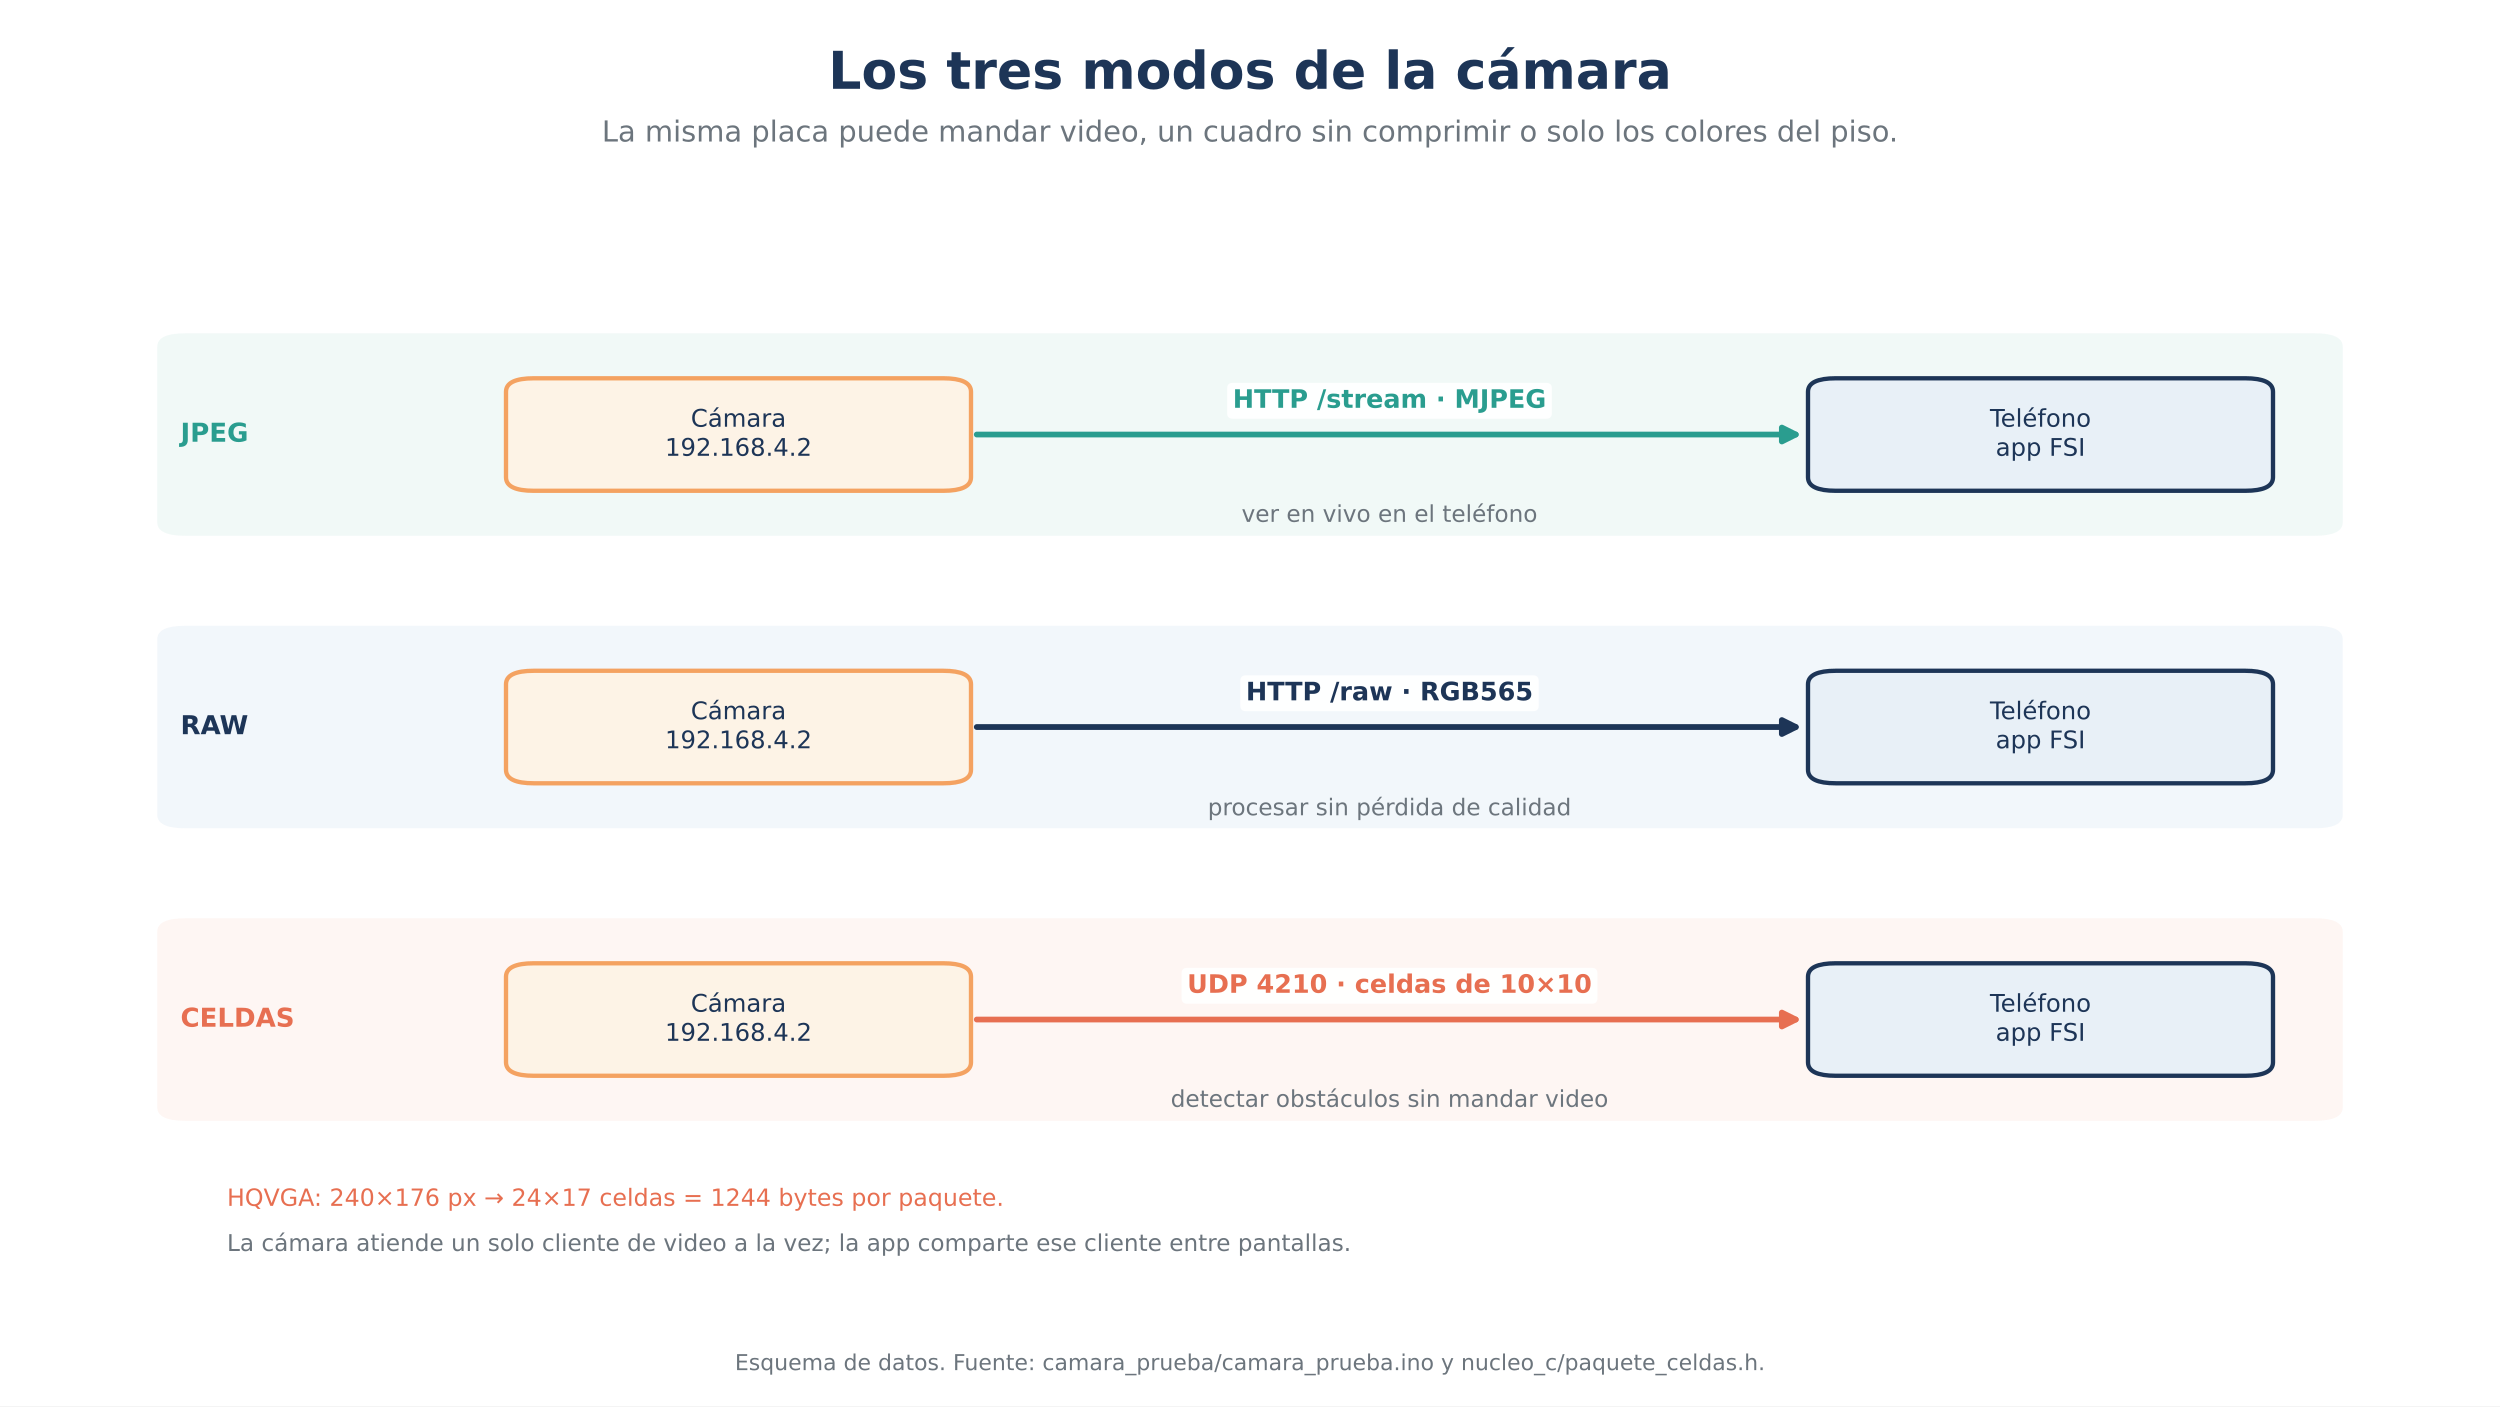
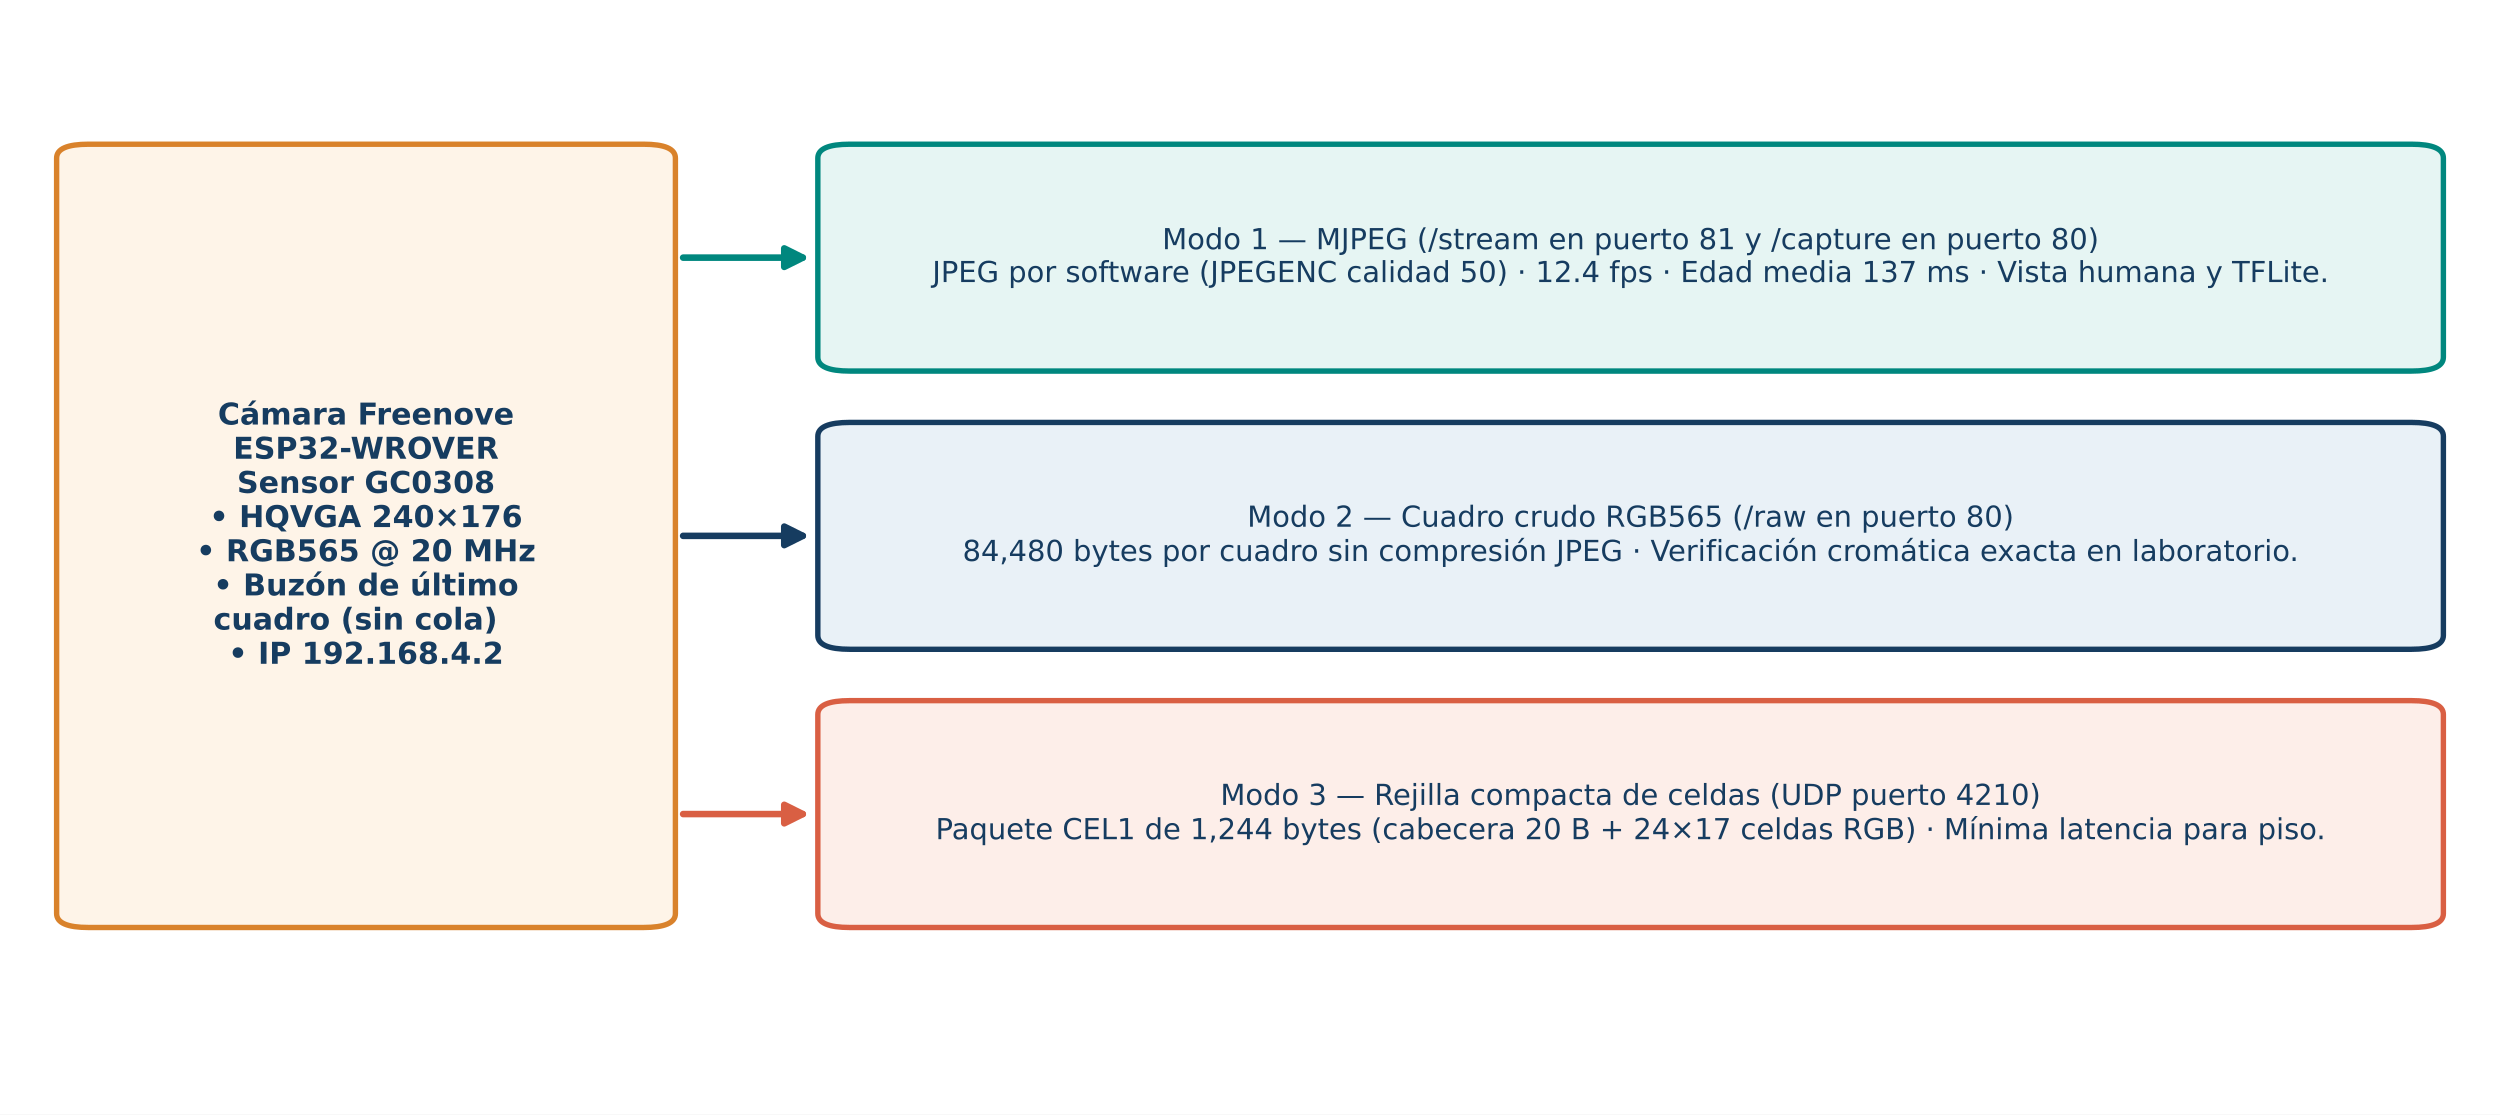
- <svg xmlns="http://www.w3.org/2000/svg" width="864pt" height="486pt" viewBox="0 0 864 486" version="1.1">
+ <svg xmlns="http://www.w3.org/2000/svg" width="647.64pt" height="288.72pt" viewBox="0 0 647.64 288.72" version="1.1">
  <defs>
    <style type="text/css">*{stroke-linejoin: round; stroke-linecap: butt}</style>
  </defs>
  <g id="figure_1">
    <g id="patch_1">
-       <path d="M 0 486  L 864 486  L 864 0  L 0 0  z " style="fill: #ffffff" />
+       <path d="M 0 288.72  L 647.64 288.72  L 647.64 0  L 0 0  z " style="fill: #ffffff" />
    </g>
    <g id="axes_1">
      <g id="patch_2">
-         <path d="M 63.988 185.166  L 800.012 185.166  Q 809.654 185.166 809.654 180.5  L 809.654 119.848  Q 809.654 115.182 800.012 115.182  L 63.988 115.182  Q 54.346 115.182 54.346 119.848  L 54.346 180.5  Q 54.346 185.166 63.988 185.166  z " clip-path="url(#p015684c38d)" style="fill: #e6f4f1; opacity: 0.55" />
+         <path d="M 22.935 240.271  L 166.698 240.271  Q 174.968 240.271 174.968 236.668  L 174.968 40.964  Q 174.968 37.361 166.698 37.361  L 22.935 37.361  Q 14.666 37.361 14.666 40.964  L 14.666 236.668  Q 14.666 240.271 22.935 240.271  z " clip-path="url(#p26d8e451bc)" style="fill: #fef4e8; stroke: #d9822b; stroke-width: 1.4; stroke-linejoin: miter" />
      </g>
      <g id="patch_3">
-         <path d="M 63.988 286.254  L 800.012 286.254  Q 809.654 286.254 809.654 281.588  L 809.654 220.936  Q 809.654 216.27 800.012 216.27  L 63.988 216.27  Q 54.346 216.27 54.346 220.936  L 54.346 281.588  Q 54.346 286.254 63.988 286.254  z " clip-path="url(#p015684c38d)" style="fill: #e8f0f7; opacity: 0.55" />
+         <path d="M 220.132 96.127  L 624.705 96.127  Q 632.974 96.127 632.974 92.524  L 632.974 40.964  Q 632.974 37.361 624.705 37.361  L 220.132 37.361  Q 211.863 37.361 211.863 40.964  L 211.863 92.524  Q 211.863 96.127 220.132 96.127  z " clip-path="url(#p26d8e451bc)" style="fill: #e6f5f3; stroke: #00877e; stroke-width: 1.4; stroke-linejoin: miter" />
      </g>
      <g id="patch_4">
-         <path d="M 63.988 387.342  L 800.012 387.342  Q 809.654 387.342 809.654 382.676  L 809.654 322.024  Q 809.654 317.358 800.012 317.358  L 63.988 317.358  Q 54.346 317.358 54.346 322.024  L 54.346 382.676  Q 54.346 387.342 63.988 387.342  z " clip-path="url(#p015684c38d)" style="fill: #fdeee9; opacity: 0.55" />
+         <path d="M 220.132 168.199  L 624.705 168.199  Q 632.974 168.199 632.974 164.596  L 632.974 113.036  Q 632.974 109.433 624.705 109.433  L 220.132 109.433  Q 211.863 109.433 211.863 113.036  L 211.863 164.596  Q 211.863 168.199 220.132 168.199  z " clip-path="url(#p26d8e451bc)" style="fill: #e9f1f7; stroke: #163c60; stroke-width: 1.4; stroke-linejoin: miter" />
      </g>
      <g id="patch_5">
-         <path d="M 337.577 150.174  Q 480.209 150.174 620.606 150.174  " clip-path="url(#p015684c38d)" style="fill: none; stroke: #2a9d8f; stroke-width: 2; stroke-linecap: round" />
-         <path d="M 615.806 147.774  L 620.606 150.174  L 615.806 152.574  z " clip-path="url(#p015684c38d)" style="fill: #2a9d8f; stroke: #2a9d8f; stroke-width: 2; stroke-linecap: round" />
+         <path d="M 220.132 240.271  L 624.705 240.271  Q 632.974 240.271 632.974 236.668  L 632.974 185.108  Q 632.974 181.505 624.705 181.505  L 220.132 181.505  Q 211.863 181.505 211.863 185.108  L 211.863 236.668  Q 211.863 240.271 220.132 240.271  z " clip-path="url(#p26d8e451bc)" style="fill: #fdeee9; stroke: #d95f43; stroke-width: 1.4; stroke-linejoin: miter" />
+       </g>
+       <g id="text_1">
+         <text style="fill: #163c60; font: 700 7.8px 'DejaVu Sans'" transform="translate(56.44141 109.9834)">Cámara Freenove</text>
+         <text style="fill: #163c60; font: 700 7.8px 'DejaVu Sans'" transform="translate(60.4121 118.8362)">ESP32-WROVER</text>
+         <text style="fill: #163c60; font: 700 7.8px 'DejaVu Sans'" transform="translate(61.38771 127.6891)">Sensor GC0308</text>
+         <text style="fill: #163c60; font: 700 7.8px 'DejaVu Sans'" transform="translate(54.24218 136.5419)">• HQVGA 240×176</text>
+         <text style="fill: #163c60; font: 700 7.8px 'DejaVu Sans'" transform="translate(50.83394 145.3947)">• RGB565 @ 20 MHz</text>
+         <text style="fill: #163c60; font: 700 7.8px 'DejaVu Sans'" transform="translate(55.28177 154.2476)">• Buzón de último</text>
+         <text style="fill: #163c60; font: 700 7.8px 'DejaVu Sans'" transform="translate(55.31224 163.1004)">  cuadro (sin cola)</text>
+         <text style="fill: #163c60; font: 700 7.8px 'DejaVu Sans'" transform="translate(59.14643 171.9532)">• IP 192.168.4.2</text>
+       </g>
+       <g id="text_2">
+         <text style="fill: #163c60; font: 7.5px 'DejaVu Sans'" transform="translate(301.0809 64.55736)">Modo 1 — MJPEG (/stream en puerto 81 y /capture en puerto 80)</text>
+         <text style="fill: #163c60; font: 7.5px 'DejaVu Sans'" transform="translate(241.5245 73.0697)">JPEG por software (JPEGENC calidad 50) · 12.4 fps · Edad media 137 ms · Vista humana y TFLite.</text>
+       </g>
+       <g id="text_3">
+         <text style="fill: #163c60; font: 7.5px 'DejaVu Sans'" transform="translate(323.1057 136.4464)">Modo 2 — Cuadro crudo RGB565 (/raw en puerto 80)</text>
+         <text style="fill: #163c60; font: 7.5px 'DejaVu Sans'" transform="translate(249.3561 145.3247)">84,480 bytes por cuadro sin compresión JPEG · Verificación cromática exacta en laboratorio.</text>
+       </g>
+       <g id="text_4">
+         <text style="fill: #163c60; font: 7.5px 'DejaVu Sans'" transform="translate(316.1582 208.5184)">Modo 3 — Rejilla compacta de celdas (UDP puerto 4210)</text>
+         <text style="fill: #163c60; font: 7.5px 'DejaVu Sans'" transform="translate(242.3659 217.3967)">Paquete CEL1 de 1,244 bytes (cabecera 20 B + 24×17 celdas RGB) · Mínima latencia para piso.</text>
      </g>
      <g id="patch_6">
-         <path d="M 337.577 251.262  Q 480.209 251.262 620.606 251.262  " clip-path="url(#p015684c38d)" style="fill: none; stroke: #1d3557; stroke-width: 2; stroke-linecap: round" />
-         <path d="M 615.806 248.862  L 620.606 251.262  L 615.806 253.662  z " clip-path="url(#p015684c38d)" style="fill: #1d3557; stroke: #1d3557; stroke-width: 2; stroke-linecap: round" />
+         <path d="M 176.972 66.744  Q 193.419 66.744 207.965 66.744  " clip-path="url(#p26d8e451bc)" style="fill: none; stroke: #00877e; stroke-width: 1.7; stroke-linecap: round" />
+         <path d="M 203.165 64.344  L 207.965 66.744  L 203.165 69.144  z " clip-path="url(#p26d8e451bc)" style="fill: #00877e; stroke: #00877e; stroke-width: 1.7; stroke-linecap: round" />
      </g>
      <g id="patch_7">
-         <path d="M 337.577 352.35  Q 480.209 352.35 620.606 352.35  " clip-path="url(#p015684c38d)" style="fill: none; stroke: #e76f51; stroke-width: 2; stroke-linecap: round" />
-         <path d="M 615.806 349.95  L 620.606 352.35  L 615.806 354.75  z " clip-path="url(#p015684c38d)" style="fill: #e76f51; stroke: #e76f51; stroke-width: 2; stroke-linecap: round" />
+         <path d="M 176.972 138.816  Q 193.419 138.816 207.965 138.816  " clip-path="url(#p26d8e451bc)" style="fill: none; stroke: #163c60; stroke-width: 1.7; stroke-linecap: round" />
+         <path d="M 203.165 136.416  L 207.965 138.816  L 203.165 141.216  z " clip-path="url(#p26d8e451bc)" style="fill: #163c60; stroke: #163c60; stroke-width: 1.7; stroke-linecap: round" />
      </g>
      <g id="patch_8">
-         <path d="M 184.516 169.614  L 325.935 169.614  Q 335.578 169.614 335.578 164.948  L 335.578 135.4  Q 335.578 130.734 325.935 130.734  L 184.516 130.734  Q 174.874 130.734 174.874 135.4  L 174.874 164.948  Q 174.874 169.614 184.516 169.614  z " clip-path="url(#p015684c38d)" style="fill: #fdf3e6; stroke: #f4a261; stroke-width: 1.5; stroke-linejoin: miter" />
+         <path d="M 176.972 210.888  Q 193.419 210.888 207.965 210.888  " clip-path="url(#p26d8e451bc)" style="fill: none; stroke: #d95f43; stroke-width: 1.7; stroke-linecap: round" />
+         <path d="M 203.165 208.488  L 207.965 210.888  L 203.165 213.288  z " clip-path="url(#p26d8e451bc)" style="fill: #d95f43; stroke: #d95f43; stroke-width: 1.7; stroke-linecap: round" />
      </g>
-       <g id="patch_9">
-         <path d="M 634.487 169.614  L 775.907 169.614  Q 785.549 169.614 785.549 164.948  L 785.549 135.4  Q 785.549 130.734 775.907 130.734  L 634.487 130.734  Q 624.845 130.734 624.845 135.4  L 624.845 164.948  Q 624.845 169.614 634.487 169.614  z " clip-path="url(#p015684c38d)" style="fill: #e8f0f7; stroke: #1d3557; stroke-width: 1.5; stroke-linejoin: miter" />
-       </g>
-       <g id="patch_10">
-         <path d="M 184.516 270.702  L 325.935 270.702  Q 335.578 270.702 335.578 266.036  L 335.578 236.488  Q 335.578 231.822 325.935 231.822  L 184.516 231.822  Q 174.874 231.822 174.874 236.488  L 174.874 266.036  Q 174.874 270.702 184.516 270.702  z " clip-path="url(#p015684c38d)" style="fill: #fdf3e6; stroke: #f4a261; stroke-width: 1.5; stroke-linejoin: miter" />
-       </g>
-       <g id="patch_11">
-         <path d="M 634.487 270.702  L 775.907 270.702  Q 785.549 270.702 785.549 266.036  L 785.549 236.488  Q 785.549 231.822 775.907 231.822  L 634.487 231.822  Q 624.845 231.822 624.845 236.488  L 624.845 266.036  Q 624.845 270.702 634.487 270.702  z " clip-path="url(#p015684c38d)" style="fill: #e8f0f7; stroke: #1d3557; stroke-width: 1.5; stroke-linejoin: miter" />
-       </g>
-       <g id="patch_12">
-         <path d="M 184.516 371.79  L 325.935 371.79  Q 335.578 371.79 335.578 367.124  L 335.578 337.576  Q 335.578 332.91 325.935 332.91  L 184.516 332.91  Q 174.874 332.91 174.874 337.576  L 174.874 367.124  Q 174.874 371.79 184.516 371.79  z " clip-path="url(#p015684c38d)" style="fill: #fdf3e6; stroke: #f4a261; stroke-width: 1.5; stroke-linejoin: miter" />
-       </g>
-       <g id="patch_13">
-         <path d="M 634.487 371.79  L 775.907 371.79  Q 785.549 371.79 785.549 367.124  L 785.549 337.576  Q 785.549 332.91 775.907 332.91  L 634.487 332.91  Q 624.845 332.91 624.845 337.576  L 624.845 367.124  Q 624.845 371.79 634.487 371.79  z " clip-path="url(#p015684c38d)" style="fill: #e8f0f7; stroke: #1d3557; stroke-width: 1.5; stroke-linejoin: miter" />
-       </g>
-       <g id="text_1">
-         <text style="fill: #1d3557; font: 8.4px 'DejaVu Sans'" transform="translate(238.7537 147.4697)">Cámara</text>
-         <text style="fill: #1d3557; font: 8.4px 'DejaVu Sans'" transform="translate(229.8432 157.5141)">192.168.4.2</text>
-       </g>
-       <g id="text_2">
-         <text style="fill: #1d3557; font: 8.4px 'DejaVu Sans'" transform="translate(687.7301 147.4697)">Teléfono</text>
-         <text style="fill: #1d3557; font: 8.4px 'DejaVu Sans'" transform="translate(689.708 157.5141)">app FSI</text>
-       </g>
-       <g id="text_3">
-         <text style="fill: #6c757d; font: 8px 'DejaVu Sans'; text-anchor: middle" x="480.211" y="180.358" transform="rotate(-0 480.2112 180.3584)">ver en vivo en el teléfono</text>
-       </g>
-       <g id="text_4">
-         <text style="fill: #2a9d8f; font: 700 9px 'DejaVu Sans'; text-anchor: start" x="62.381" y="152.657" transform="rotate(-0 62.3808 152.6574)">JPEG</text>
-       </g>
-       <g id="text_5">
-         <text style="fill: #1d3557; font: 8.4px 'DejaVu Sans'" transform="translate(238.7537 248.5577)">Cámara</text>
-         <text style="fill: #1d3557; font: 8.4px 'DejaVu Sans'" transform="translate(229.8432 258.6021)">192.168.4.2</text>
-       </g>
-       <g id="text_6">
-         <text style="fill: #1d3557; font: 8.4px 'DejaVu Sans'" transform="translate(687.7301 248.5577)">Teléfono</text>
-         <text style="fill: #1d3557; font: 8.4px 'DejaVu Sans'" transform="translate(689.708 258.6021)">app FSI</text>
-       </g>
-       <g id="text_7">
-         <text style="fill: #6c757d; font: 8px 'DejaVu Sans'; text-anchor: middle" x="480.211" y="281.766" transform="rotate(-0 480.2112 281.7663)">procesar sin pérdida de calidad</text>
-       </g>
-       <g id="text_8">
-         <text style="fill: #1d3557; font: 700 9px 'DejaVu Sans'; text-anchor: start" x="62.381" y="253.745" transform="rotate(-0 62.3808 253.7454)">RAW</text>
-       </g>
-       <g id="text_9">
-         <text style="fill: #1d3557; font: 8.4px 'DejaVu Sans'" transform="translate(238.7537 349.6457)">Cámara</text>
-         <text style="fill: #1d3557; font: 8.4px 'DejaVu Sans'" transform="translate(229.8432 359.6901)">192.168.4.2</text>
-       </g>
-       <g id="text_10">
-         <text style="fill: #1d3557; font: 8.4px 'DejaVu Sans'" transform="translate(687.7301 349.6457)">Teléfono</text>
-         <text style="fill: #1d3557; font: 8.4px 'DejaVu Sans'" transform="translate(689.708 359.6901)">app FSI</text>
-       </g>
-       <g id="text_11">
-         <text style="fill: #6c757d; font: 8px 'DejaVu Sans'; text-anchor: middle" x="480.211" y="382.534" transform="rotate(-0 480.2112 382.5344)">detectar obstáculos sin mandar video</text>
-       </g>
-       <g id="text_12">
-         <text style="fill: #e76f51; font: 700 9px 'DejaVu Sans'; text-anchor: start" x="62.381" y="354.833" transform="rotate(-0 62.3808 354.8334)">CELDAS</text>
-       </g>
-       <g id="text_13">
-         <text style="fill: #e76f51; font: 8.2px 'DejaVu Sans'; text-anchor: start" x="78.451" y="416.741" transform="rotate(-0 78.4512 416.7407)">HQVGA: 240×176 px → 24×17 celdas = 1244 bytes por paquete.</text>
-       </g>
-       <g id="text_14">
-         <text style="fill: #6c757d; font: 8px 'DejaVu Sans'; text-anchor: start" x="78.451" y="432.334" transform="rotate(-0 78.4512 432.3342)">La cámara atiende un solo cliente de video a la vez; la app comparte ese cliente entre pantallas.</text>
-       </g>
-       <g id="text_15">
-         <g id="patch_14">
-           <path d="M 426.04 144.704  L 534.383 144.704  Q 536.319 144.704 536.319 142.768  L 536.319 134.252  Q 536.319 132.316 534.383 132.316  L 426.04 132.316  Q 424.104 132.316 424.104 134.252  L 424.104 142.768  Q 424.104 144.704 426.04 144.704  z " style="fill: #ffffff; opacity: 0.95" />
-         </g>
-         <text style="fill: #2a9d8f; font: 700 8.8px 'DejaVu Sans'; text-anchor: middle" x="480.211" y="140.938" transform="rotate(-0 480.2112 140.9383)">HTTP /stream · MJPEG</text>
-       </g>
-       <g id="text_16">
-         <g id="patch_15">
-           <path d="M 430.586 245.792  L 529.836 245.792  Q 531.772 245.792 531.772 243.856  L 531.772 235.34  Q 531.772 233.404 529.836 233.404  L 430.586 233.404  Q 428.65 233.404 428.65 235.34  L 428.65 243.856  Q 428.65 245.792 430.586 245.792  z " style="fill: #ffffff; opacity: 0.95" />
-         </g>
-         <text style="fill: #1d3557; font: 700 8.8px 'DejaVu Sans'; text-anchor: middle" x="480.211" y="242.026" transform="rotate(-0 480.2112 242.0263)">HTTP /raw · RGB565</text>
-       </g>
-       <g id="text_17">
-         <g id="patch_16">
-           <path d="M 410.279 346.88  L 550.143 346.88  Q 552.079 346.88 552.079 344.944  L 552.079 336.428  Q 552.079 334.492 550.143 334.492  L 410.279 334.492  Q 408.343 334.492 408.343 336.428  L 408.343 344.944  Q 408.343 346.88 410.279 346.88  z " style="fill: #ffffff; opacity: 0.95" />
-         </g>
-         <text style="fill: #e76f51; font: 700 8.8px 'DejaVu Sans'; text-anchor: middle" x="480.211" y="343.114" transform="rotate(-0 480.2112 343.1143)">UDP 4210 · celdas de 10×10</text>
-       </g>
-     </g>
-     <g id="text_18">
-       <text style="fill: #1d3557; font: 700 18px 'DejaVu Sans'; text-anchor: middle" x="432" y="30.687" transform="rotate(-0 432 30.68719)">Los tres modos de la cámara</text>
-     </g>
-     <g id="text_19">
-       <text style="fill: #6c757d; font: 10px 'DejaVu Sans'; text-anchor: middle" x="432" y="48.908" transform="rotate(-0 432 48.90844)">La misma placa puede mandar video, un cuadro sin comprimir o solo los colores del piso.</text>
-     </g>
-     <g id="text_20">
-       <text style="fill: #6c757d; font: 7.6px 'DejaVu Sans'; text-anchor: middle" x="432" y="473.516" transform="rotate(-0 432 473.5161)">Esquema de datos. Fuente: camara_prueba/camara_prueba.ino y nucleo_c/paquete_celdas.h.</text>
    </g>
  </g>
  <defs>
-     <clipPath id="p015684c38d">
-       <rect x="30.24" y="60.75" width="803.52" height="388.8" />
+     <clipPath id="p26d8e451bc">
+       <rect x="5.76" y="5.76" width="636.12" height="277.2" />
    </clipPath>
  </defs>
</svg>
